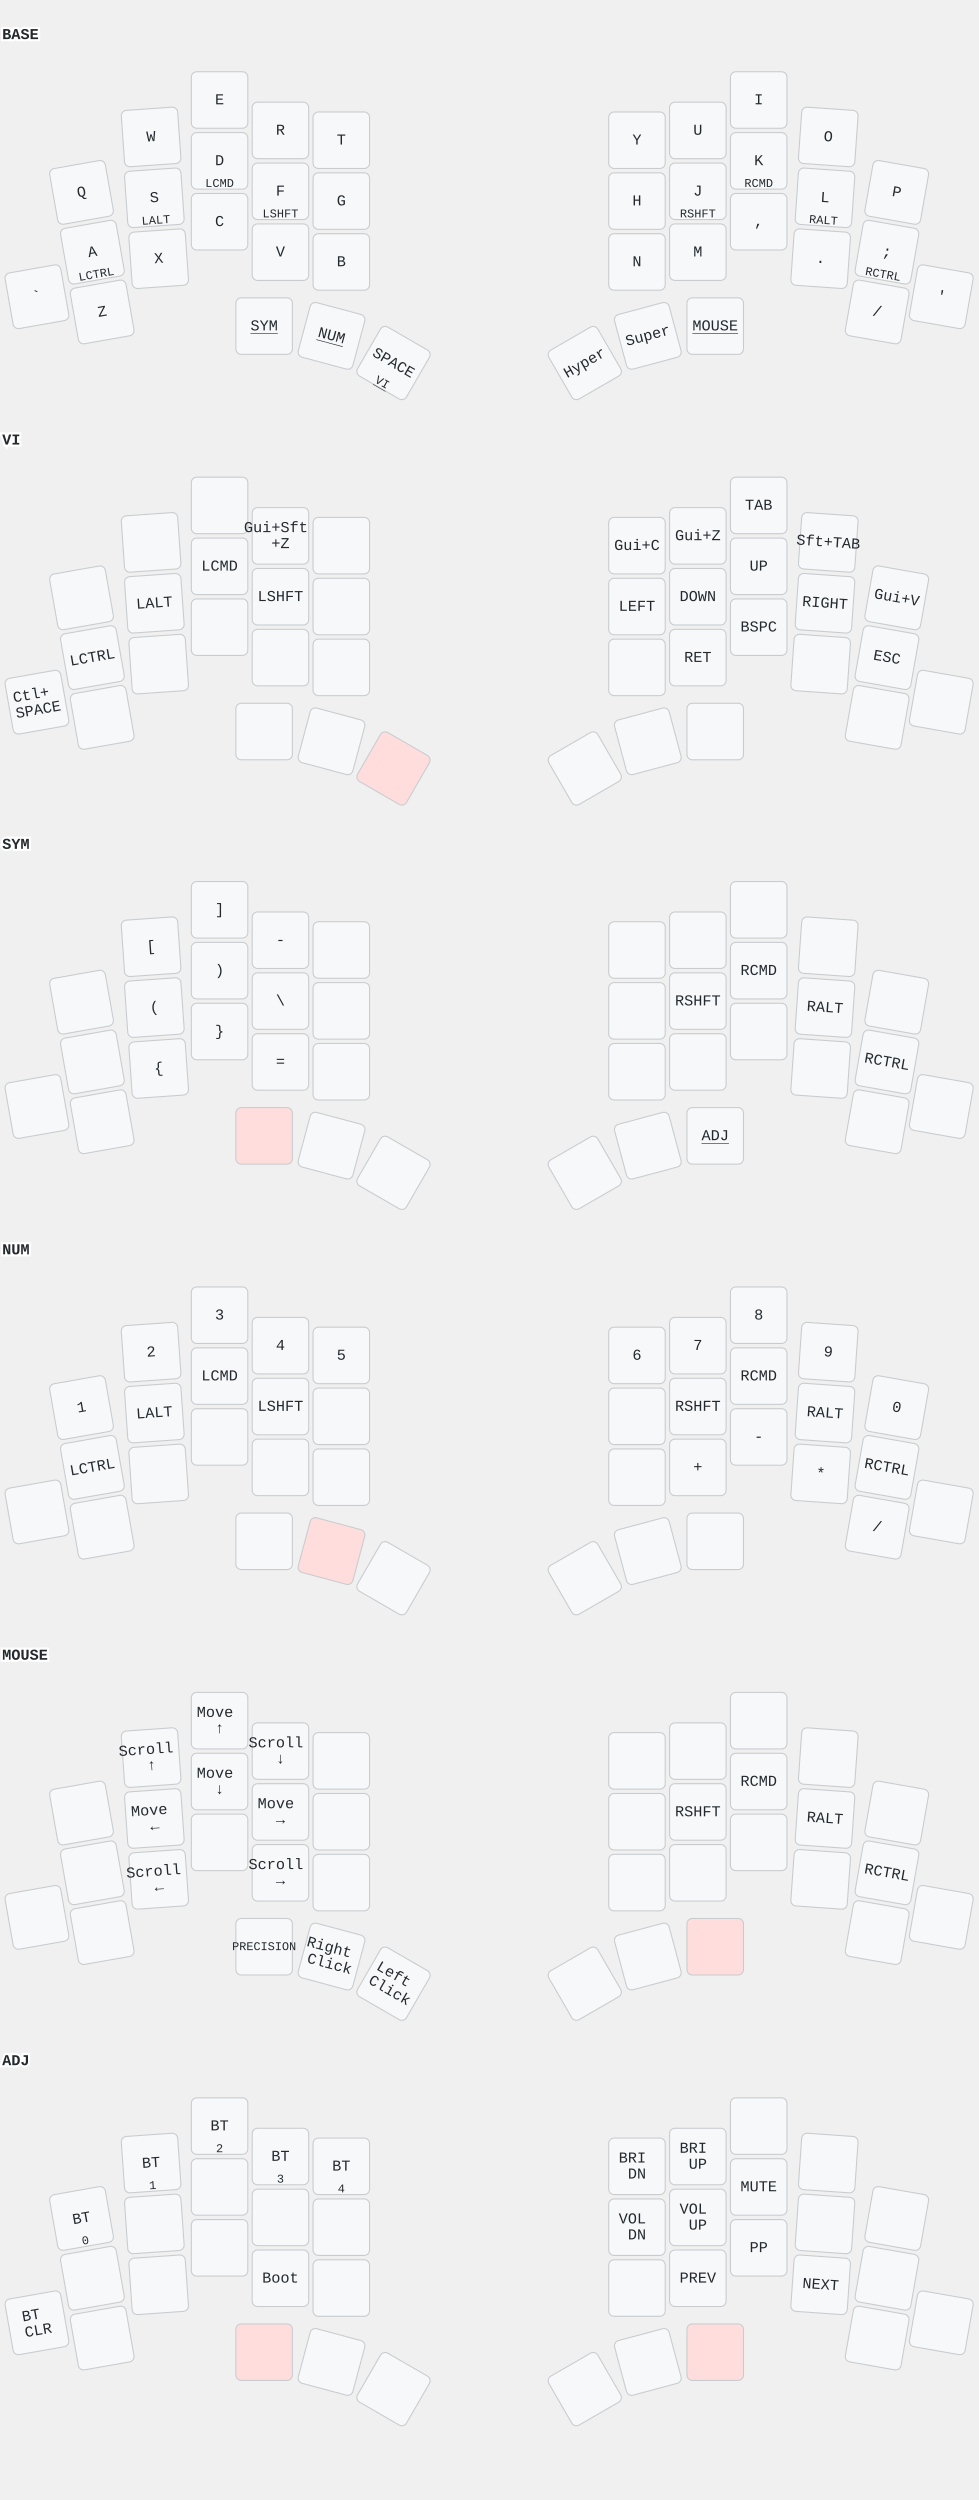
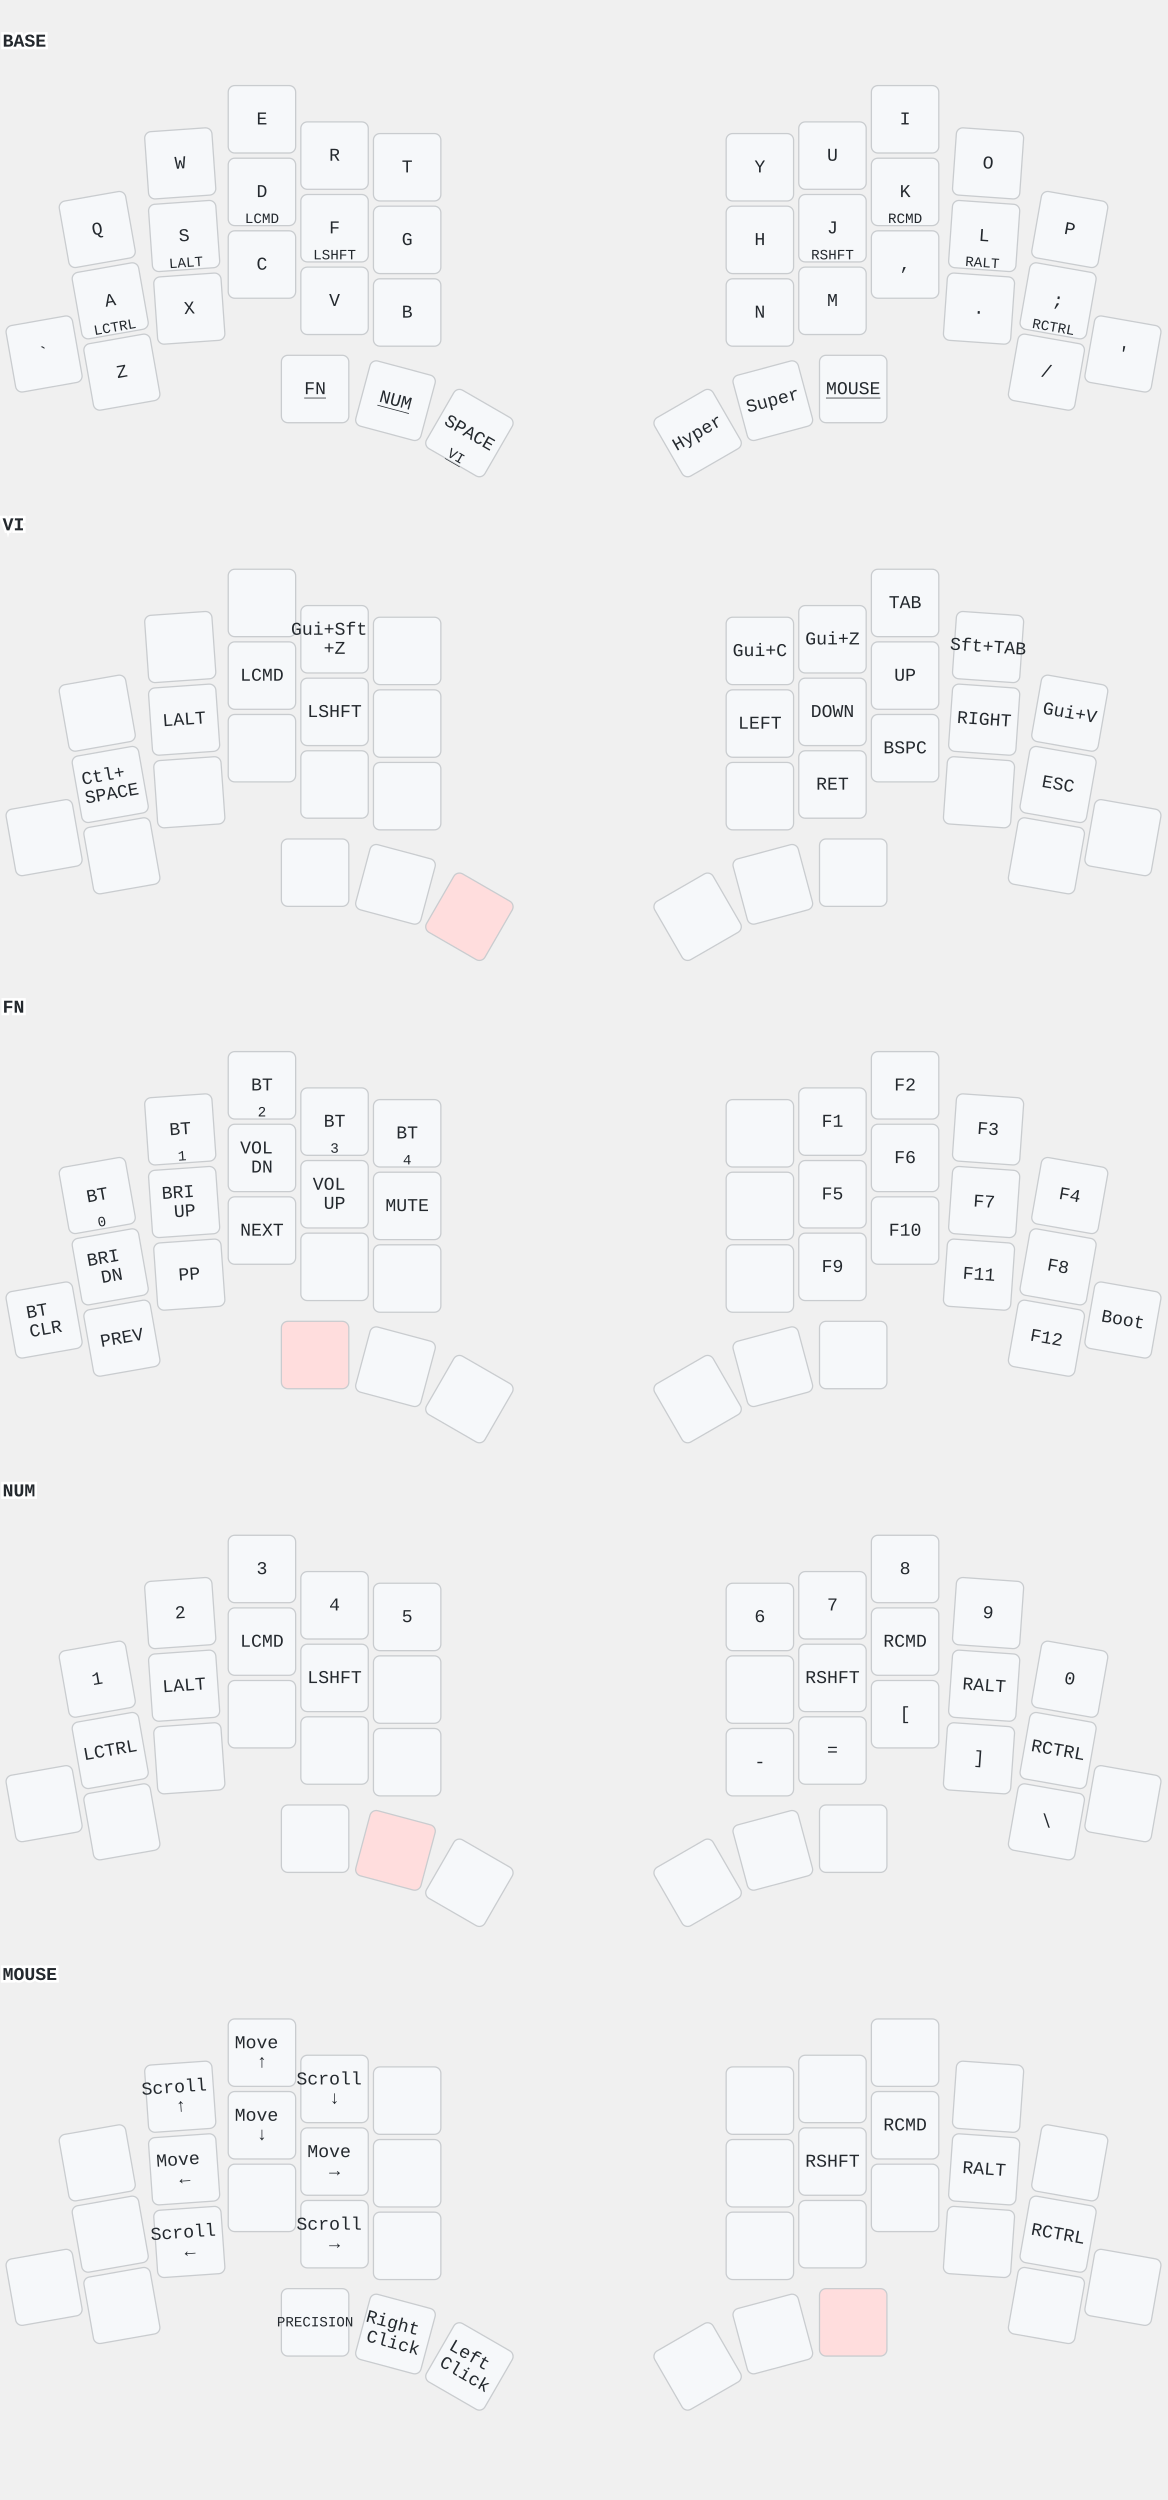
- <svg xmlns="http://www.w3.org/2000/svg" width="900" height="2300" viewBox="0 0 900 2300" class="keymap">
+ <svg xmlns="http://www.w3.org/2000/svg" width="900" height="1928" viewBox="0 0 900 1928" class="keymap">
  <style>/* inherit to force styles through use tags */
svg path {
    fill: inherit;
}

/* font and background color specifications */
svg.keymap {
    font-family: SFMono-Regular,Consolas,Liberation Mono,Menlo,monospace;
    font-size: 14px;
    font-kerning: normal;
    text-rendering: optimizeLegibility;
    fill: #24292e;
}

/* default key styling */
rect.key {
    fill: #f6f8fa;
}

rect.key, rect.combo {
    stroke: #c9cccf;
    stroke-width: 1;
}

/* default key side styling, only used is draw_key_sides is set */
rect.side {
    filter: brightness(90%);
}

/* color accent for combo boxes */
rect.combo, rect.combo-separate {
    fill: #cdf;
}

/* color accent for held keys */
rect.held, rect.combo.held {
    fill: #fdd;
}

/* color accent for ghost (optional) keys */
rect.ghost, rect.combo.ghost {
    stroke-dasharray: 4, 4;
    stroke-width: 2;
}

text {
    text-anchor: middle;
    dominant-baseline: middle;
}

/* styling for layer labels */
text.label {
    font-weight: bold;
    text-anchor: start;
    stroke: white;
    stroke-width: 4;
    paint-order: stroke;
}

/* styling for optional footer */
text.footer {
    text-anchor: end;
    dominant-baseline: auto;
    stroke: white;
    stroke-width: 4;
    paint-order: stroke;
}

/* styling for combo tap, and key non-tap label text */
text.combo, text.hold, text.shifted, text.left, text.right, text.tl, text.tr, text.bl, text.br {
    font-size: 11px;
}

text.hold, text.bl, text.br {
    text-anchor: middle;
    dominant-baseline: auto;
}

text.shifted, text.tl, text.tr {
    text-anchor: middle;
    dominant-baseline: hanging;
}

text.left, text.tl, text.bl {
    text-anchor: start;
}

text.right, text.tr, text.br {
    text-anchor: end;
}

text.layer-activator {
    text-decoration: underline;
}

/* styling for hold/shifted label text in combo box */
text.combo.hold, text.combo.shifted, text.combo.left, text.combo.right {
    font-size: 8px;
}

/* lighter symbol for transparent keys */
text.trans {
    fill: #7b7e81;
}

/* styling for combo dendrons */
path.combo {
    stroke-width: 1;
    stroke: gray;
    fill: none;
}

/* Start Tabler Icons Cleanup */
/* cannot use height/width with glyphs */
.icon-tabler &gt; path {
    fill: inherit;
    stroke: inherit;
    stroke-width: 2;
}
/* hide tabler's default box */
.icon-tabler &gt; path[stroke="none"][fill="none"] {
    visibility: hidden;
}
/* End Tabler Icons Cleanup */
</style>
  <g transform="translate(2, 0)" class="layer-BASE">
    <text x="0" y="32" class="label" id="BASE">BASE</text>
    <g transform="translate(0, 64)">
      <g transform="translate(73, 113) rotate(-10.0)" class="key keypos-0">
        <rect rx="5" ry="5" x="-26" y="-26" width="52" height="52" class="key" />
        <text x="0" y="0" class="key tap">Q</text>
      </g>
      <g transform="translate(137, 62) rotate(-4.0)" class="key keypos-1">
        <rect rx="5" ry="5" x="-26" y="-26" width="52" height="52" class="key" />
        <text x="0" y="0" class="key tap">W</text>
      </g>
      <g transform="translate(200, 28)" class="key keypos-2">
        <rect rx="5" ry="5" x="-26" y="-26" width="52" height="52" class="key" />
        <text x="0" y="0" class="key tap">E</text>
      </g>
      <g transform="translate(256, 56)" class="key keypos-3">
        <rect rx="5" ry="5" x="-26" y="-26" width="52" height="52" class="key" />
        <text x="0" y="0" class="key tap">R</text>
      </g>
      <g transform="translate(312, 65)" class="key keypos-4">
        <rect rx="5" ry="5" x="-26" y="-26" width="52" height="52" class="key" />
        <text x="0" y="0" class="key tap">T</text>
      </g>
      <g transform="translate(584, 65)" class="key keypos-5">
        <rect rx="5" ry="5" x="-26" y="-26" width="52" height="52" class="key" />
        <text x="0" y="0" class="key tap">Y</text>
      </g>
      <g transform="translate(640, 56)" class="key keypos-6">
        <rect rx="5" ry="5" x="-26" y="-26" width="52" height="52" class="key" />
        <text x="0" y="0" class="key tap">U</text>
      </g>
      <g transform="translate(696, 28)" class="key keypos-7">
        <rect rx="5" ry="5" x="-26" y="-26" width="52" height="52" class="key" />
        <text x="0" y="0" class="key tap">I</text>
      </g>
      <g transform="translate(760, 62) rotate(4.0)" class="key keypos-8">
        <rect rx="5" ry="5" x="-26" y="-26" width="52" height="52" class="key" />
        <text x="0" y="0" class="key tap">O</text>
      </g>
      <g transform="translate(823, 113) rotate(10.0)" class="key keypos-9">
        <rect rx="5" ry="5" x="-26" y="-26" width="52" height="52" class="key" />
        <text x="0" y="0" class="key tap">P</text>
      </g>
      <g transform="translate(83, 168) rotate(-10.0)" class="key keypos-10">
        <rect rx="5" ry="5" x="-26" y="-26" width="52" height="52" class="key" />
        <text x="0" y="0" class="key tap">A</text>
        <text x="0" y="24" class="key hold">LCTRL</text>
      </g>
      <g transform="translate(140, 118) rotate(-4.0)" class="key keypos-11">
        <rect rx="5" ry="5" x="-26" y="-26" width="52" height="52" class="key" />
        <text x="0" y="0" class="key tap">S</text>
        <text x="0" y="24" class="key hold">LALT</text>
      </g>
      <g transform="translate(200, 84)" class="key keypos-12">
        <rect rx="5" ry="5" x="-26" y="-26" width="52" height="52" class="key" />
        <text x="0" y="0" class="key tap">D</text>
        <text x="0" y="24" class="key hold">LCMD</text>
      </g>
      <g transform="translate(256, 112)" class="key keypos-13">
        <rect rx="5" ry="5" x="-26" y="-26" width="52" height="52" class="key" />
        <text x="0" y="0" class="key tap">F</text>
        <text x="0" y="24" class="key hold">LSHFT</text>
      </g>
      <g transform="translate(312, 121)" class="key keypos-14">
        <rect rx="5" ry="5" x="-26" y="-26" width="52" height="52" class="key" />
        <text x="0" y="0" class="key tap">G</text>
      </g>
      <g transform="translate(584, 121)" class="key keypos-15">
        <rect rx="5" ry="5" x="-26" y="-26" width="52" height="52" class="key" />
        <text x="0" y="0" class="key tap">H</text>
      </g>
      <g transform="translate(640, 112)" class="key keypos-16">
        <rect rx="5" ry="5" x="-26" y="-26" width="52" height="52" class="key" />
        <text x="0" y="0" class="key tap">J</text>
        <text x="0" y="24" class="key hold">RSHFT</text>
      </g>
      <g transform="translate(696, 84)" class="key keypos-17">
        <rect rx="5" ry="5" x="-26" y="-26" width="52" height="52" class="key" />
        <text x="0" y="0" class="key tap">K</text>
        <text x="0" y="24" class="key hold">RCMD</text>
      </g>
      <g transform="translate(757, 118) rotate(4.0)" class="key keypos-18">
        <rect rx="5" ry="5" x="-26" y="-26" width="52" height="52" class="key" />
        <text x="0" y="0" class="key tap">L</text>
        <text x="0" y="24" class="key hold">RALT</text>
      </g>
      <g transform="translate(814, 168) rotate(10.0)" class="key keypos-19">
        <rect rx="5" ry="5" x="-26" y="-26" width="52" height="52" class="key" />
        <text x="0" y="0" class="key tap">;</text>
        <text x="0" y="24" class="key hold">RCTRL</text>
      </g>
      <g transform="translate(32, 209) rotate(-10.0)" class="key keypos-20">
        <rect rx="5" ry="5" x="-26" y="-26" width="52" height="52" class="key" />
        <text x="0" y="0" class="key tap">`</text>
      </g>
      <g transform="translate(92, 223) rotate(-10.0)" class="key keypos-21">
        <rect rx="5" ry="5" x="-26" y="-26" width="52" height="52" class="key" />
        <text x="0" y="0" class="key tap">Z</text>
      </g>
      <g transform="translate(144, 174) rotate(-4.0)" class="key keypos-22">
        <rect rx="5" ry="5" x="-26" y="-26" width="52" height="52" class="key" />
        <text x="0" y="0" class="key tap">X</text>
      </g>
      <g transform="translate(200, 140)" class="key keypos-23">
        <rect rx="5" ry="5" x="-26" y="-26" width="52" height="52" class="key" />
        <text x="0" y="0" class="key tap">C</text>
      </g>
      <g transform="translate(256, 168)" class="key keypos-24">
        <rect rx="5" ry="5" x="-26" y="-26" width="52" height="52" class="key" />
        <text x="0" y="0" class="key tap">V</text>
      </g>
      <g transform="translate(312, 177)" class="key keypos-25">
        <rect rx="5" ry="5" x="-26" y="-26" width="52" height="52" class="key" />
        <text x="0" y="0" class="key tap">B</text>
      </g>
      <g transform="translate(584, 177)" class="key keypos-26">
        <rect rx="5" ry="5" x="-26" y="-26" width="52" height="52" class="key" />
        <text x="0" y="0" class="key tap">N</text>
      </g>
      <g transform="translate(640, 168)" class="key keypos-27">
        <rect rx="5" ry="5" x="-26" y="-26" width="52" height="52" class="key" />
        <text x="0" y="0" class="key tap">M</text>
      </g>
      <g transform="translate(696, 140)" class="key keypos-28">
        <rect rx="5" ry="5" x="-26" y="-26" width="52" height="52" class="key" />
        <text x="0" y="0" class="key tap">,</text>
      </g>
      <g transform="translate(753, 174) rotate(4.0)" class="key keypos-29">
        <rect rx="5" ry="5" x="-26" y="-26" width="52" height="52" class="key" />
        <text x="0" y="0" class="key tap">.</text>
      </g>
      <g transform="translate(805, 223) rotate(10.0)" class="key keypos-30">
        <rect rx="5" ry="5" x="-26" y="-26" width="52" height="52" class="key" />
        <text x="0" y="0" class="key tap">/</text>
      </g>
      <g transform="translate(864, 209) rotate(10.0)" class="key keypos-31">
        <rect rx="5" ry="5" x="-26" y="-26" width="52" height="52" class="key" />
        <text x="0" y="0" class="key tap">'</text>
      </g>
      <g transform="translate(241, 236)" class="key keypos-32">
        <rect rx="5" ry="5" x="-26" y="-26" width="52" height="52" class="key" />
-         <a href="#SYM">
-           <text x="0" y="0" class="key tap layer-activator">SYM</text>
+         <a href="#FN">
+           <text x="0" y="0" class="key tap layer-activator">FN</text>
        </a>
      </g>
      <g transform="translate(303, 245) rotate(15.0)" class="key keypos-33">
        <rect rx="5" ry="5" x="-26" y="-26" width="52" height="52" class="key" />
        <a href="#NUM">
          <text x="0" y="0" class="key tap layer-activator">NUM</text>
        </a>
      </g>
      <g transform="translate(360, 270) rotate(30.0)" class="key keypos-34">
        <rect rx="5" ry="5" x="-26" y="-26" width="52" height="52" class="key" />
        <text x="0" y="0" class="key tap">SPACE</text>
        <a href="#VI">
          <text x="0" y="24" class="key hold layer-activator">VI</text>
        </a>
      </g>
      <g transform="translate(536, 270) rotate(-30.0)" class="key keypos-35">
        <rect rx="5" ry="5" x="-26" y="-26" width="52" height="52" class="key" />
        <text x="0" y="0" class="key tap">Hyper</text>
      </g>
      <g transform="translate(594, 245) rotate(-15.0)" class="key keypos-36">
        <rect rx="5" ry="5" x="-26" y="-26" width="52" height="52" class="key" />
        <text x="0" y="0" class="key tap">Super</text>
      </g>
      <g transform="translate(656, 236)" class="key keypos-37">
        <rect rx="5" ry="5" x="-26" y="-26" width="52" height="52" class="key" />
        <a href="#MOUSE">
          <text x="0" y="0" class="key tap layer-activator">MOUSE</text>
        </a>
      </g>
    </g>
  </g>
  <g transform="translate(2, 373)" class="layer-VI">
    <text x="0" y="32" class="label" id="VI">VI</text>
    <g transform="translate(0, 64)">
      <g transform="translate(73, 113) rotate(-10.0)" class="key keypos-0">
        <rect rx="5" ry="5" x="-26" y="-26" width="52" height="52" class="key" />
      </g>
      <g transform="translate(137, 62) rotate(-4.0)" class="key keypos-1">
        <rect rx="5" ry="5" x="-26" y="-26" width="52" height="52" class="key" />
      </g>
      <g transform="translate(200, 28)" class="key keypos-2">
        <rect rx="5" ry="5" x="-26" y="-26" width="52" height="52" class="key" />
      </g>
      <g transform="translate(256, 56)" class="key keypos-3">
        <rect rx="5" ry="5" x="-26" y="-26" width="52" height="52" class="key" />
        <text x="0" y="0" class="key tap">
          <tspan x="0" dy="-0.53em">Gui+Sft</tspan>
          <tspan x="0" dy="1.05em">+Z</tspan>
        </text>
      </g>
      <g transform="translate(312, 65)" class="key keypos-4">
        <rect rx="5" ry="5" x="-26" y="-26" width="52" height="52" class="key" />
      </g>
      <g transform="translate(584, 65)" class="key keypos-5">
        <rect rx="5" ry="5" x="-26" y="-26" width="52" height="52" class="key" />
        <text x="0" y="0" class="key tap">Gui+C</text>
      </g>
      <g transform="translate(640, 56)" class="key keypos-6">
        <rect rx="5" ry="5" x="-26" y="-26" width="52" height="52" class="key" />
        <text x="0" y="0" class="key tap">Gui+Z</text>
      </g>
      <g transform="translate(696, 28)" class="key keypos-7">
        <rect rx="5" ry="5" x="-26" y="-26" width="52" height="52" class="key" />
        <text x="0" y="0" class="key tap">TAB</text>
      </g>
      <g transform="translate(760, 62) rotate(4.0)" class="key keypos-8">
        <rect rx="5" ry="5" x="-26" y="-26" width="52" height="52" class="key" />
        <text x="0" y="0" class="key tap">Sft+TAB</text>
      </g>
      <g transform="translate(823, 113) rotate(10.0)" class="key keypos-9">
        <rect rx="5" ry="5" x="-26" y="-26" width="52" height="52" class="key" />
        <text x="0" y="0" class="key tap">Gui+V</text>
      </g>
      <g transform="translate(83, 168) rotate(-10.0)" class="key keypos-10">
        <rect rx="5" ry="5" x="-26" y="-26" width="52" height="52" class="key" />
-         <text x="0" y="0" class="key tap">LCTRL</text>
-       </g>
-       <g transform="translate(140, 118) rotate(-4.0)" class="key keypos-11">
-         <rect rx="5" ry="5" x="-26" y="-26" width="52" height="52" class="key" />
-         <text x="0" y="0" class="key tap">LALT</text>
-       </g>
-       <g transform="translate(200, 84)" class="key keypos-12">
-         <rect rx="5" ry="5" x="-26" y="-26" width="52" height="52" class="key" />
-         <text x="0" y="0" class="key tap">LCMD</text>
-       </g>
-       <g transform="translate(256, 112)" class="key keypos-13">
-         <rect rx="5" ry="5" x="-26" y="-26" width="52" height="52" class="key" />
-         <text x="0" y="0" class="key tap">LSHFT</text>
-       </g>
-       <g transform="translate(312, 121)" class="key keypos-14">
-         <rect rx="5" ry="5" x="-26" y="-26" width="52" height="52" class="key" />
-       </g>
-       <g transform="translate(584, 121)" class="key keypos-15">
-         <rect rx="5" ry="5" x="-26" y="-26" width="52" height="52" class="key" />
-         <text x="0" y="0" class="key tap">LEFT</text>
-       </g>
-       <g transform="translate(640, 112)" class="key keypos-16">
-         <rect rx="5" ry="5" x="-26" y="-26" width="52" height="52" class="key" />
-         <text x="0" y="0" class="key tap">DOWN</text>
-       </g>
-       <g transform="translate(696, 84)" class="key keypos-17">
-         <rect rx="5" ry="5" x="-26" y="-26" width="52" height="52" class="key" />
-         <text x="0" y="0" class="key tap">UP</text>
-       </g>
-       <g transform="translate(757, 118) rotate(4.0)" class="key keypos-18">
-         <rect rx="5" ry="5" x="-26" y="-26" width="52" height="52" class="key" />
-         <text x="0" y="0" class="key tap">RIGHT</text>
-       </g>
-       <g transform="translate(814, 168) rotate(10.0)" class="key keypos-19">
-         <rect rx="5" ry="5" x="-26" y="-26" width="52" height="52" class="key" />
-         <text x="0" y="0" class="key tap">ESC</text>
-       </g>
-       <g transform="translate(32, 209) rotate(-10.0)" class="key keypos-20">
-         <rect rx="5" ry="5" x="-26" y="-26" width="52" height="52" class="key" />
        <text x="0" y="0" class="key tap">
          <tspan x="0" dy="-0.53em">Ctl+</tspan>
          <tspan x="0" dy="1.05em">SPACE</tspan>
        </text>
      </g>
+       <g transform="translate(140, 118) rotate(-4.0)" class="key keypos-11">
+         <rect rx="5" ry="5" x="-26" y="-26" width="52" height="52" class="key" />
+         <text x="0" y="0" class="key tap">LALT</text>
+       </g>
+       <g transform="translate(200, 84)" class="key keypos-12">
+         <rect rx="5" ry="5" x="-26" y="-26" width="52" height="52" class="key" />
+         <text x="0" y="0" class="key tap">LCMD</text>
+       </g>
+       <g transform="translate(256, 112)" class="key keypos-13">
+         <rect rx="5" ry="5" x="-26" y="-26" width="52" height="52" class="key" />
+         <text x="0" y="0" class="key tap">LSHFT</text>
+       </g>
+       <g transform="translate(312, 121)" class="key keypos-14">
+         <rect rx="5" ry="5" x="-26" y="-26" width="52" height="52" class="key" />
+       </g>
+       <g transform="translate(584, 121)" class="key keypos-15">
+         <rect rx="5" ry="5" x="-26" y="-26" width="52" height="52" class="key" />
+         <text x="0" y="0" class="key tap">LEFT</text>
+       </g>
+       <g transform="translate(640, 112)" class="key keypos-16">
+         <rect rx="5" ry="5" x="-26" y="-26" width="52" height="52" class="key" />
+         <text x="0" y="0" class="key tap">DOWN</text>
+       </g>
+       <g transform="translate(696, 84)" class="key keypos-17">
+         <rect rx="5" ry="5" x="-26" y="-26" width="52" height="52" class="key" />
+         <text x="0" y="0" class="key tap">UP</text>
+       </g>
+       <g transform="translate(757, 118) rotate(4.0)" class="key keypos-18">
+         <rect rx="5" ry="5" x="-26" y="-26" width="52" height="52" class="key" />
+         <text x="0" y="0" class="key tap">RIGHT</text>
+       </g>
+       <g transform="translate(814, 168) rotate(10.0)" class="key keypos-19">
+         <rect rx="5" ry="5" x="-26" y="-26" width="52" height="52" class="key" />
+         <text x="0" y="0" class="key tap">ESC</text>
+       </g>
+       <g transform="translate(32, 209) rotate(-10.0)" class="key keypos-20">
+         <rect rx="5" ry="5" x="-26" y="-26" width="52" height="52" class="key" />
+       </g>
      <g transform="translate(92, 223) rotate(-10.0)" class="key keypos-21">
        <rect rx="5" ry="5" x="-26" y="-26" width="52" height="52" class="key" />
      </g>
      <g transform="translate(144, 174) rotate(-4.0)" class="key keypos-22">
        <rect rx="5" ry="5" x="-26" y="-26" width="52" height="52" class="key" />
      </g>
      <g transform="translate(200, 140)" class="key keypos-23">
        <rect rx="5" ry="5" x="-26" y="-26" width="52" height="52" class="key" />
      </g>
      <g transform="translate(256, 168)" class="key keypos-24">
        <rect rx="5" ry="5" x="-26" y="-26" width="52" height="52" class="key" />
      </g>
      <g transform="translate(312, 177)" class="key keypos-25">
        <rect rx="5" ry="5" x="-26" y="-26" width="52" height="52" class="key" />
      </g>
      <g transform="translate(584, 177)" class="key keypos-26">
        <rect rx="5" ry="5" x="-26" y="-26" width="52" height="52" class="key" />
      </g>
      <g transform="translate(640, 168)" class="key keypos-27">
        <rect rx="5" ry="5" x="-26" y="-26" width="52" height="52" class="key" />
        <text x="0" y="0" class="key tap">RET</text>
      </g>
      <g transform="translate(696, 140)" class="key keypos-28">
        <rect rx="5" ry="5" x="-26" y="-26" width="52" height="52" class="key" />
        <text x="0" y="0" class="key tap">BSPC</text>
      </g>
      <g transform="translate(753, 174) rotate(4.0)" class="key keypos-29">
        <rect rx="5" ry="5" x="-26" y="-26" width="52" height="52" class="key" />
      </g>
      <g transform="translate(805, 223) rotate(10.0)" class="key keypos-30">
        <rect rx="5" ry="5" x="-26" y="-26" width="52" height="52" class="key" />
      </g>
      <g transform="translate(864, 209) rotate(10.0)" class="key keypos-31">
        <rect rx="5" ry="5" x="-26" y="-26" width="52" height="52" class="key" />
      </g>
      <g transform="translate(241, 236)" class="key trans keypos-32">
        <rect rx="5" ry="5" x="-26" y="-26" width="52" height="52" class="key trans" />
      </g>
      <g transform="translate(303, 245) rotate(15.0)" class="key trans keypos-33">
        <rect rx="5" ry="5" x="-26" y="-26" width="52" height="52" class="key trans" />
      </g>
      <g transform="translate(360, 270) rotate(30.0)" class="key held keypos-34">
        <rect rx="5" ry="5" x="-26" y="-26" width="52" height="52" class="key held" />
      </g>
      <g transform="translate(536, 270) rotate(-30.0)" class="key trans keypos-35">
        <rect rx="5" ry="5" x="-26" y="-26" width="52" height="52" class="key trans" />
      </g>
      <g transform="translate(594, 245) rotate(-15.0)" class="key trans keypos-36">
        <rect rx="5" ry="5" x="-26" y="-26" width="52" height="52" class="key trans" />
      </g>
      <g transform="translate(656, 236)" class="key trans keypos-37">
        <rect rx="5" ry="5" x="-26" y="-26" width="52" height="52" class="key trans" />
      </g>
    </g>
  </g>
-   <g transform="translate(2, 745)" class="layer-SYM">
-     <text x="0" y="32" class="label" id="SYM">SYM</text>
+   <g transform="translate(2, 745)" class="layer-FN">
+     <text x="0" y="32" class="label" id="FN">FN</text>
    <g transform="translate(0, 64)">
      <g transform="translate(73, 113) rotate(-10.0)" class="key keypos-0">
        <rect rx="5" ry="5" x="-26" y="-26" width="52" height="52" class="key" />
+         <text x="0" y="0" class="key tap">BT</text>
+         <text x="0" y="24" class="key hold">0</text>
      </g>
      <g transform="translate(137, 62) rotate(-4.0)" class="key keypos-1">
        <rect rx="5" ry="5" x="-26" y="-26" width="52" height="52" class="key" />
-         <text x="0" y="0" class="key tap">[</text>
+         <text x="0" y="0" class="key tap">BT</text>
+         <text x="0" y="24" class="key hold">1</text>
      </g>
      <g transform="translate(200, 28)" class="key keypos-2">
        <rect rx="5" ry="5" x="-26" y="-26" width="52" height="52" class="key" />
-         <text x="0" y="0" class="key tap">]</text>
+         <text x="0" y="0" class="key tap">BT</text>
+         <text x="0" y="24" class="key hold">2</text>
      </g>
      <g transform="translate(256, 56)" class="key keypos-3">
        <rect rx="5" ry="5" x="-26" y="-26" width="52" height="52" class="key" />
-         <text x="0" y="0" class="key tap">-</text>
+         <text x="0" y="0" class="key tap">BT</text>
+         <text x="0" y="24" class="key hold">3</text>
      </g>
      <g transform="translate(312, 65)" class="key keypos-4">
        <rect rx="5" ry="5" x="-26" y="-26" width="52" height="52" class="key" />
+         <text x="0" y="0" class="key tap">BT</text>
+         <text x="0" y="24" class="key hold">4</text>
      </g>
      <g transform="translate(584, 65)" class="key keypos-5">
        <rect rx="5" ry="5" x="-26" y="-26" width="52" height="52" class="key" />
      </g>
      <g transform="translate(640, 56)" class="key keypos-6">
        <rect rx="5" ry="5" x="-26" y="-26" width="52" height="52" class="key" />
+         <text x="0" y="0" class="key tap">F1</text>
      </g>
      <g transform="translate(696, 28)" class="key keypos-7">
        <rect rx="5" ry="5" x="-26" y="-26" width="52" height="52" class="key" />
+         <text x="0" y="0" class="key tap">F2</text>
      </g>
      <g transform="translate(760, 62) rotate(4.0)" class="key keypos-8">
        <rect rx="5" ry="5" x="-26" y="-26" width="52" height="52" class="key" />
+         <text x="0" y="0" class="key tap">F3</text>
      </g>
      <g transform="translate(823, 113) rotate(10.0)" class="key keypos-9">
        <rect rx="5" ry="5" x="-26" y="-26" width="52" height="52" class="key" />
+         <text x="0" y="0" class="key tap">F4</text>
      </g>
      <g transform="translate(83, 168) rotate(-10.0)" class="key keypos-10">
        <rect rx="5" ry="5" x="-26" y="-26" width="52" height="52" class="key" />
+         <text x="0" y="0" class="key tap">
+           <tspan x="0" dy="-0.53em">BRI</tspan>
+           <tspan x="0" dy="1.05em">DN</tspan>
+         </text>
      </g>
      <g transform="translate(140, 118) rotate(-4.0)" class="key keypos-11">
        <rect rx="5" ry="5" x="-26" y="-26" width="52" height="52" class="key" />
-         <text x="0" y="0" class="key tap">(</text>
+         <text x="0" y="0" class="key tap">
+           <tspan x="0" dy="-0.53em">BRI</tspan>
+           <tspan x="0" dy="1.05em">UP</tspan>
+         </text>
      </g>
      <g transform="translate(200, 84)" class="key keypos-12">
        <rect rx="5" ry="5" x="-26" y="-26" width="52" height="52" class="key" />
-         <text x="0" y="0" class="key tap">)</text>
+         <text x="0" y="0" class="key tap">
+           <tspan x="0" dy="-0.53em">VOL</tspan>
+           <tspan x="0" dy="1.05em">DN</tspan>
+         </text>
      </g>
      <g transform="translate(256, 112)" class="key keypos-13">
        <rect rx="5" ry="5" x="-26" y="-26" width="52" height="52" class="key" />
-         <text x="0" y="0" class="key tap">\</text>
+         <text x="0" y="0" class="key tap">
+           <tspan x="0" dy="-0.53em">VOL</tspan>
+           <tspan x="0" dy="1.05em">UP</tspan>
+         </text>
      </g>
      <g transform="translate(312, 121)" class="key keypos-14">
        <rect rx="5" ry="5" x="-26" y="-26" width="52" height="52" class="key" />
+         <text x="0" y="0" class="key tap">MUTE</text>
      </g>
      <g transform="translate(584, 121)" class="key keypos-15">
        <rect rx="5" ry="5" x="-26" y="-26" width="52" height="52" class="key" />
      </g>
      <g transform="translate(640, 112)" class="key keypos-16">
        <rect rx="5" ry="5" x="-26" y="-26" width="52" height="52" class="key" />
-         <text x="0" y="0" class="key tap">RSHFT</text>
+         <text x="0" y="0" class="key tap">F5</text>
      </g>
      <g transform="translate(696, 84)" class="key keypos-17">
        <rect rx="5" ry="5" x="-26" y="-26" width="52" height="52" class="key" />
-         <text x="0" y="0" class="key tap">RCMD</text>
+         <text x="0" y="0" class="key tap">F6</text>
      </g>
      <g transform="translate(757, 118) rotate(4.0)" class="key keypos-18">
        <rect rx="5" ry="5" x="-26" y="-26" width="52" height="52" class="key" />
-         <text x="0" y="0" class="key tap">RALT</text>
+         <text x="0" y="0" class="key tap">F7</text>
      </g>
      <g transform="translate(814, 168) rotate(10.0)" class="key keypos-19">
        <rect rx="5" ry="5" x="-26" y="-26" width="52" height="52" class="key" />
-         <text x="0" y="0" class="key tap">RCTRL</text>
+         <text x="0" y="0" class="key tap">F8</text>
      </g>
      <g transform="translate(32, 209) rotate(-10.0)" class="key keypos-20">
        <rect rx="5" ry="5" x="-26" y="-26" width="52" height="52" class="key" />
+         <text x="0" y="0" class="key tap">
+           <tspan x="0" dy="-0.53em">BT</tspan>
+           <tspan x="0" dy="1.05em">CLR</tspan>
+         </text>
      </g>
      <g transform="translate(92, 223) rotate(-10.0)" class="key keypos-21">
        <rect rx="5" ry="5" x="-26" y="-26" width="52" height="52" class="key" />
+         <text x="0" y="0" class="key tap">PREV</text>
      </g>
      <g transform="translate(144, 174) rotate(-4.0)" class="key keypos-22">
        <rect rx="5" ry="5" x="-26" y="-26" width="52" height="52" class="key" />
-         <text x="0" y="0" class="key tap">{</text>
+         <text x="0" y="0" class="key tap">PP</text>
      </g>
      <g transform="translate(200, 140)" class="key keypos-23">
        <rect rx="5" ry="5" x="-26" y="-26" width="52" height="52" class="key" />
-         <text x="0" y="0" class="key tap">}</text>
+         <text x="0" y="0" class="key tap">NEXT</text>
      </g>
      <g transform="translate(256, 168)" class="key keypos-24">
        <rect rx="5" ry="5" x="-26" y="-26" width="52" height="52" class="key" />
-         <text x="0" y="0" class="key tap">=</text>
      </g>
      <g transform="translate(312, 177)" class="key keypos-25">
        <rect rx="5" ry="5" x="-26" y="-26" width="52" height="52" class="key" />
      </g>
      <g transform="translate(584, 177)" class="key keypos-26">
        <rect rx="5" ry="5" x="-26" y="-26" width="52" height="52" class="key" />
      </g>
      <g transform="translate(640, 168)" class="key keypos-27">
        <rect rx="5" ry="5" x="-26" y="-26" width="52" height="52" class="key" />
+         <text x="0" y="0" class="key tap">F9</text>
      </g>
      <g transform="translate(696, 140)" class="key keypos-28">
        <rect rx="5" ry="5" x="-26" y="-26" width="52" height="52" class="key" />
+         <text x="0" y="0" class="key tap">F10</text>
      </g>
      <g transform="translate(753, 174) rotate(4.0)" class="key keypos-29">
        <rect rx="5" ry="5" x="-26" y="-26" width="52" height="52" class="key" />
+         <text x="0" y="0" class="key tap">F11</text>
      </g>
      <g transform="translate(805, 223) rotate(10.0)" class="key keypos-30">
        <rect rx="5" ry="5" x="-26" y="-26" width="52" height="52" class="key" />
+         <text x="0" y="0" class="key tap">F12</text>
      </g>
      <g transform="translate(864, 209) rotate(10.0)" class="key keypos-31">
        <rect rx="5" ry="5" x="-26" y="-26" width="52" height="52" class="key" />
+         <text x="0" y="0" class="key tap">Boot</text>
      </g>
      <g transform="translate(241, 236)" class="key held keypos-32">
        <rect rx="5" ry="5" x="-26" y="-26" width="52" height="52" class="key held" />
      </g>
      <g transform="translate(303, 245) rotate(15.0)" class="key trans keypos-33">
        <rect rx="5" ry="5" x="-26" y="-26" width="52" height="52" class="key trans" />
      </g>
      <g transform="translate(360, 270) rotate(30.0)" class="key trans keypos-34">
        <rect rx="5" ry="5" x="-26" y="-26" width="52" height="52" class="key trans" />
      </g>
      <g transform="translate(536, 270) rotate(-30.0)" class="key trans keypos-35">
        <rect rx="5" ry="5" x="-26" y="-26" width="52" height="52" class="key trans" />
      </g>
      <g transform="translate(594, 245) rotate(-15.0)" class="key trans keypos-36">
        <rect rx="5" ry="5" x="-26" y="-26" width="52" height="52" class="key trans" />
      </g>
-       <g transform="translate(656, 236)" class="key keypos-37">
-         <rect rx="5" ry="5" x="-26" y="-26" width="52" height="52" class="key" />
-         <a href="#ADJ">
-           <text x="0" y="0" class="key tap layer-activator">ADJ</text>
-         </a>
+       <g transform="translate(656, 236)" class="key trans keypos-37">
+         <rect rx="5" ry="5" x="-26" y="-26" width="52" height="52" class="key trans" />
      </g>
    </g>
  </g>
  <g transform="translate(2, 1118)" class="layer-NUM">
    <text x="0" y="32" class="label" id="NUM">NUM</text>
    <g transform="translate(0, 64)">
      <g transform="translate(73, 113) rotate(-10.0)" class="key keypos-0">
        <rect rx="5" ry="5" x="-26" y="-26" width="52" height="52" class="key" />
        <text x="0" y="0" class="key tap">1</text>
      </g>
      <g transform="translate(137, 62) rotate(-4.0)" class="key keypos-1">
        <rect rx="5" ry="5" x="-26" y="-26" width="52" height="52" class="key" />
        <text x="0" y="0" class="key tap">2</text>
      </g>
      <g transform="translate(200, 28)" class="key keypos-2">
        <rect rx="5" ry="5" x="-26" y="-26" width="52" height="52" class="key" />
        <text x="0" y="0" class="key tap">3</text>
      </g>
      <g transform="translate(256, 56)" class="key keypos-3">
        <rect rx="5" ry="5" x="-26" y="-26" width="52" height="52" class="key" />
        <text x="0" y="0" class="key tap">4</text>
      </g>
      <g transform="translate(312, 65)" class="key keypos-4">
        <rect rx="5" ry="5" x="-26" y="-26" width="52" height="52" class="key" />
        <text x="0" y="0" class="key tap">5</text>
      </g>
      <g transform="translate(584, 65)" class="key keypos-5">
        <rect rx="5" ry="5" x="-26" y="-26" width="52" height="52" class="key" />
        <text x="0" y="0" class="key tap">6</text>
      </g>
      <g transform="translate(640, 56)" class="key keypos-6">
        <rect rx="5" ry="5" x="-26" y="-26" width="52" height="52" class="key" />
        <text x="0" y="0" class="key tap">7</text>
      </g>
      <g transform="translate(696, 28)" class="key keypos-7">
        <rect rx="5" ry="5" x="-26" y="-26" width="52" height="52" class="key" />
        <text x="0" y="0" class="key tap">8</text>
      </g>
      <g transform="translate(760, 62) rotate(4.0)" class="key keypos-8">
        <rect rx="5" ry="5" x="-26" y="-26" width="52" height="52" class="key" />
        <text x="0" y="0" class="key tap">9</text>
      </g>
      <g transform="translate(823, 113) rotate(10.0)" class="key keypos-9">
        <rect rx="5" ry="5" x="-26" y="-26" width="52" height="52" class="key" />
        <text x="0" y="0" class="key tap">0</text>
      </g>
      <g transform="translate(83, 168) rotate(-10.0)" class="key keypos-10">
        <rect rx="5" ry="5" x="-26" y="-26" width="52" height="52" class="key" />
        <text x="0" y="0" class="key tap">LCTRL</text>
      </g>
      <g transform="translate(140, 118) rotate(-4.0)" class="key keypos-11">
        <rect rx="5" ry="5" x="-26" y="-26" width="52" height="52" class="key" />
        <text x="0" y="0" class="key tap">LALT</text>
      </g>
      <g transform="translate(200, 84)" class="key keypos-12">
        <rect rx="5" ry="5" x="-26" y="-26" width="52" height="52" class="key" />
        <text x="0" y="0" class="key tap">LCMD</text>
      </g>
      <g transform="translate(256, 112)" class="key keypos-13">
        <rect rx="5" ry="5" x="-26" y="-26" width="52" height="52" class="key" />
        <text x="0" y="0" class="key tap">LSHFT</text>
      </g>
      <g transform="translate(312, 121)" class="key keypos-14">
        <rect rx="5" ry="5" x="-26" y="-26" width="52" height="52" class="key" />
      </g>
      <g transform="translate(584, 121)" class="key keypos-15">
        <rect rx="5" ry="5" x="-26" y="-26" width="52" height="52" class="key" />
      </g>
      <g transform="translate(640, 112)" class="key keypos-16">
        <rect rx="5" ry="5" x="-26" y="-26" width="52" height="52" class="key" />
        <text x="0" y="0" class="key tap">RSHFT</text>
      </g>
      <g transform="translate(696, 84)" class="key keypos-17">
        <rect rx="5" ry="5" x="-26" y="-26" width="52" height="52" class="key" />
        <text x="0" y="0" class="key tap">RCMD</text>
      </g>
      <g transform="translate(757, 118) rotate(4.0)" class="key keypos-18">
        <rect rx="5" ry="5" x="-26" y="-26" width="52" height="52" class="key" />
        <text x="0" y="0" class="key tap">RALT</text>
      </g>
      <g transform="translate(814, 168) rotate(10.0)" class="key keypos-19">
        <rect rx="5" ry="5" x="-26" y="-26" width="52" height="52" class="key" />
        <text x="0" y="0" class="key tap">RCTRL</text>
      </g>
      <g transform="translate(32, 209) rotate(-10.0)" class="key keypos-20">
        <rect rx="5" ry="5" x="-26" y="-26" width="52" height="52" class="key" />
      </g>
      <g transform="translate(92, 223) rotate(-10.0)" class="key keypos-21">
        <rect rx="5" ry="5" x="-26" y="-26" width="52" height="52" class="key" />
      </g>
      <g transform="translate(144, 174) rotate(-4.0)" class="key keypos-22">
        <rect rx="5" ry="5" x="-26" y="-26" width="52" height="52" class="key" />
      </g>
      <g transform="translate(200, 140)" class="key keypos-23">
        <rect rx="5" ry="5" x="-26" y="-26" width="52" height="52" class="key" />
      </g>
      <g transform="translate(256, 168)" class="key keypos-24">
        <rect rx="5" ry="5" x="-26" y="-26" width="52" height="52" class="key" />
      </g>
      <g transform="translate(312, 177)" class="key keypos-25">
        <rect rx="5" ry="5" x="-26" y="-26" width="52" height="52" class="key" />
      </g>
      <g transform="translate(584, 177)" class="key keypos-26">
        <rect rx="5" ry="5" x="-26" y="-26" width="52" height="52" class="key" />
+         <text x="0" y="0" class="key tap">-</text>
      </g>
      <g transform="translate(640, 168)" class="key keypos-27">
        <rect rx="5" ry="5" x="-26" y="-26" width="52" height="52" class="key" />
-         <text x="0" y="0" class="key tap">+</text>
+         <text x="0" y="0" class="key tap">=</text>
      </g>
      <g transform="translate(696, 140)" class="key keypos-28">
        <rect rx="5" ry="5" x="-26" y="-26" width="52" height="52" class="key" />
-         <text x="0" y="0" class="key tap">-</text>
+         <text x="0" y="0" class="key tap">[</text>
      </g>
      <g transform="translate(753, 174) rotate(4.0)" class="key keypos-29">
        <rect rx="5" ry="5" x="-26" y="-26" width="52" height="52" class="key" />
-         <text x="0" y="0" class="key tap">*</text>
+         <text x="0" y="0" class="key tap">]</text>
      </g>
      <g transform="translate(805, 223) rotate(10.0)" class="key keypos-30">
        <rect rx="5" ry="5" x="-26" y="-26" width="52" height="52" class="key" />
-         <text x="0" y="0" class="key tap">/</text>
+         <text x="0" y="0" class="key tap">\</text>
      </g>
      <g transform="translate(864, 209) rotate(10.0)" class="key keypos-31">
        <rect rx="5" ry="5" x="-26" y="-26" width="52" height="52" class="key" />
      </g>
      <g transform="translate(241, 236)" class="key trans keypos-32">
        <rect rx="5" ry="5" x="-26" y="-26" width="52" height="52" class="key trans" />
      </g>
      <g transform="translate(303, 245) rotate(15.0)" class="key held keypos-33">
        <rect rx="5" ry="5" x="-26" y="-26" width="52" height="52" class="key held" />
      </g>
      <g transform="translate(360, 270) rotate(30.0)" class="key trans keypos-34">
        <rect rx="5" ry="5" x="-26" y="-26" width="52" height="52" class="key trans" />
      </g>
      <g transform="translate(536, 270) rotate(-30.0)" class="key trans keypos-35">
        <rect rx="5" ry="5" x="-26" y="-26" width="52" height="52" class="key trans" />
      </g>
      <g transform="translate(594, 245) rotate(-15.0)" class="key trans keypos-36">
        <rect rx="5" ry="5" x="-26" y="-26" width="52" height="52" class="key trans" />
      </g>
      <g transform="translate(656, 236)" class="key trans keypos-37">
        <rect rx="5" ry="5" x="-26" y="-26" width="52" height="52" class="key trans" />
      </g>
    </g>
  </g>
  <g transform="translate(2, 1491)" class="layer-MOUSE">
    <text x="0" y="32" class="label" id="MOUSE">MOUSE</text>
    <g transform="translate(0, 64)">
      <g transform="translate(73, 113) rotate(-10.0)" class="key keypos-0">
        <rect rx="5" ry="5" x="-26" y="-26" width="52" height="52" class="key" />
      </g>
      <g transform="translate(137, 62) rotate(-4.0)" class="key keypos-1">
        <rect rx="5" ry="5" x="-26" y="-26" width="52" height="52" class="key" />
        <text x="0" y="0" class="key tap">
          <tspan x="0" dy="-0.53em">Scroll</tspan>
          <tspan x="0" dy="1.05em">↑</tspan>
        </text>
      </g>
      <g transform="translate(200, 28)" class="key keypos-2">
        <rect rx="5" ry="5" x="-26" y="-26" width="52" height="52" class="key" />
        <text x="0" y="0" class="key tap">
          <tspan x="0" dy="-0.53em">Move</tspan>
          <tspan x="0" dy="1.05em">↑</tspan>
        </text>
      </g>
      <g transform="translate(256, 56)" class="key keypos-3">
        <rect rx="5" ry="5" x="-26" y="-26" width="52" height="52" class="key" />
        <text x="0" y="0" class="key tap">
          <tspan x="0" dy="-0.53em">Scroll</tspan>
          <tspan x="0" dy="1.05em">↓</tspan>
        </text>
      </g>
      <g transform="translate(312, 65)" class="key keypos-4">
        <rect rx="5" ry="5" x="-26" y="-26" width="52" height="52" class="key" />
      </g>
      <g transform="translate(584, 65)" class="key keypos-5">
        <rect rx="5" ry="5" x="-26" y="-26" width="52" height="52" class="key" />
      </g>
      <g transform="translate(640, 56)" class="key keypos-6">
        <rect rx="5" ry="5" x="-26" y="-26" width="52" height="52" class="key" />
      </g>
      <g transform="translate(696, 28)" class="key keypos-7">
        <rect rx="5" ry="5" x="-26" y="-26" width="52" height="52" class="key" />
      </g>
      <g transform="translate(760, 62) rotate(4.0)" class="key keypos-8">
        <rect rx="5" ry="5" x="-26" y="-26" width="52" height="52" class="key" />
      </g>
      <g transform="translate(823, 113) rotate(10.0)" class="key keypos-9">
        <rect rx="5" ry="5" x="-26" y="-26" width="52" height="52" class="key" />
      </g>
      <g transform="translate(83, 168) rotate(-10.0)" class="key keypos-10">
        <rect rx="5" ry="5" x="-26" y="-26" width="52" height="52" class="key" />
      </g>
      <g transform="translate(140, 118) rotate(-4.0)" class="key keypos-11">
        <rect rx="5" ry="5" x="-26" y="-26" width="52" height="52" class="key" />
        <text x="0" y="0" class="key tap">
          <tspan x="0" dy="-0.53em">Move</tspan>
          <tspan x="0" dy="1.05em">←</tspan>
        </text>
      </g>
      <g transform="translate(200, 84)" class="key keypos-12">
        <rect rx="5" ry="5" x="-26" y="-26" width="52" height="52" class="key" />
        <text x="0" y="0" class="key tap">
          <tspan x="0" dy="-0.53em">Move</tspan>
          <tspan x="0" dy="1.05em">↓</tspan>
        </text>
      </g>
      <g transform="translate(256, 112)" class="key keypos-13">
        <rect rx="5" ry="5" x="-26" y="-26" width="52" height="52" class="key" />
        <text x="0" y="0" class="key tap">
          <tspan x="0" dy="-0.53em">Move</tspan>
          <tspan x="0" dy="1.05em">→</tspan>
        </text>
      </g>
      <g transform="translate(312, 121)" class="key keypos-14">
        <rect rx="5" ry="5" x="-26" y="-26" width="52" height="52" class="key" />
      </g>
      <g transform="translate(584, 121)" class="key keypos-15">
        <rect rx="5" ry="5" x="-26" y="-26" width="52" height="52" class="key" />
      </g>
      <g transform="translate(640, 112)" class="key keypos-16">
        <rect rx="5" ry="5" x="-26" y="-26" width="52" height="52" class="key" />
        <text x="0" y="0" class="key tap">RSHFT</text>
      </g>
      <g transform="translate(696, 84)" class="key keypos-17">
        <rect rx="5" ry="5" x="-26" y="-26" width="52" height="52" class="key" />
        <text x="0" y="0" class="key tap">RCMD</text>
      </g>
      <g transform="translate(757, 118) rotate(4.0)" class="key keypos-18">
        <rect rx="5" ry="5" x="-26" y="-26" width="52" height="52" class="key" />
        <text x="0" y="0" class="key tap">RALT</text>
      </g>
      <g transform="translate(814, 168) rotate(10.0)" class="key keypos-19">
        <rect rx="5" ry="5" x="-26" y="-26" width="52" height="52" class="key" />
        <text x="0" y="0" class="key tap">RCTRL</text>
      </g>
      <g transform="translate(32, 209) rotate(-10.0)" class="key keypos-20">
        <rect rx="5" ry="5" x="-26" y="-26" width="52" height="52" class="key" />
      </g>
      <g transform="translate(92, 223) rotate(-10.0)" class="key keypos-21">
        <rect rx="5" ry="5" x="-26" y="-26" width="52" height="52" class="key" />
      </g>
      <g transform="translate(144, 174) rotate(-4.0)" class="key keypos-22">
        <rect rx="5" ry="5" x="-26" y="-26" width="52" height="52" class="key" />
        <text x="0" y="0" class="key tap">
          <tspan x="0" dy="-0.53em">Scroll</tspan>
          <tspan x="0" dy="1.05em">←</tspan>
        </text>
      </g>
      <g transform="translate(200, 140)" class="key keypos-23">
        <rect rx="5" ry="5" x="-26" y="-26" width="52" height="52" class="key" />
      </g>
      <g transform="translate(256, 168)" class="key keypos-24">
        <rect rx="5" ry="5" x="-26" y="-26" width="52" height="52" class="key" />
        <text x="0" y="0" class="key tap">
          <tspan x="0" dy="-0.53em">Scroll</tspan>
          <tspan x="0" dy="1.05em">→</tspan>
        </text>
      </g>
      <g transform="translate(312, 177)" class="key keypos-25">
        <rect rx="5" ry="5" x="-26" y="-26" width="52" height="52" class="key" />
      </g>
      <g transform="translate(584, 177)" class="key keypos-26">
        <rect rx="5" ry="5" x="-26" y="-26" width="52" height="52" class="key" />
      </g>
      <g transform="translate(640, 168)" class="key keypos-27">
        <rect rx="5" ry="5" x="-26" y="-26" width="52" height="52" class="key" />
      </g>
      <g transform="translate(696, 140)" class="key keypos-28">
        <rect rx="5" ry="5" x="-26" y="-26" width="52" height="52" class="key" />
      </g>
      <g transform="translate(753, 174) rotate(4.0)" class="key keypos-29">
        <rect rx="5" ry="5" x="-26" y="-26" width="52" height="52" class="key" />
      </g>
      <g transform="translate(805, 223) rotate(10.0)" class="key keypos-30">
        <rect rx="5" ry="5" x="-26" y="-26" width="52" height="52" class="key" />
      </g>
      <g transform="translate(864, 209) rotate(10.0)" class="key keypos-31">
        <rect rx="5" ry="5" x="-26" y="-26" width="52" height="52" class="key" />
      </g>
      <g transform="translate(241, 236)" class="key keypos-32">
        <rect rx="5" ry="5" x="-26" y="-26" width="52" height="52" class="key" />
        <text x="0" y="0" class="key tap">
          <tspan style="font-size: 78%">PRECISION</tspan>
        </text>
      </g>
      <g transform="translate(303, 245) rotate(15.0)" class="key keypos-33">
        <rect rx="5" ry="5" x="-26" y="-26" width="52" height="52" class="key" />
        <text x="0" y="0" class="key tap">
          <tspan x="0" dy="-0.53em">Right</tspan>
          <tspan x="0" dy="1.05em">Click</tspan>
        </text>
      </g>
      <g transform="translate(360, 270) rotate(30.0)" class="key keypos-34">
        <rect rx="5" ry="5" x="-26" y="-26" width="52" height="52" class="key" />
        <text x="0" y="0" class="key tap">
          <tspan x="0" dy="-0.53em">Left</tspan>
          <tspan x="0" dy="1.05em">Click</tspan>
        </text>
      </g>
      <g transform="translate(536, 270) rotate(-30.0)" class="key keypos-35">
        <rect rx="5" ry="5" x="-26" y="-26" width="52" height="52" class="key" />
      </g>
      <g transform="translate(594, 245) rotate(-15.0)" class="key keypos-36">
        <rect rx="5" ry="5" x="-26" y="-26" width="52" height="52" class="key" />
      </g>
      <g transform="translate(656, 236)" class="key held keypos-37">
        <rect rx="5" ry="5" x="-26" y="-26" width="52" height="52" class="key held" />
      </g>
    </g>
  </g>
-   <g transform="translate(2, 1864)" class="layer-ADJ">
-     <text x="0" y="32" class="label" id="ADJ">ADJ</text>
-     <g transform="translate(0, 64)">
-       <g transform="translate(73, 113) rotate(-10.0)" class="key keypos-0">
-         <rect rx="5" ry="5" x="-26" y="-26" width="52" height="52" class="key" />
-         <text x="0" y="0" class="key tap">BT</text>
-         <text x="0" y="24" class="key hold">0</text>
-       </g>
-       <g transform="translate(137, 62) rotate(-4.0)" class="key keypos-1">
-         <rect rx="5" ry="5" x="-26" y="-26" width="52" height="52" class="key" />
-         <text x="0" y="0" class="key tap">BT</text>
-         <text x="0" y="24" class="key hold">1</text>
-       </g>
-       <g transform="translate(200, 28)" class="key keypos-2">
-         <rect rx="5" ry="5" x="-26" y="-26" width="52" height="52" class="key" />
-         <text x="0" y="0" class="key tap">BT</text>
-         <text x="0" y="24" class="key hold">2</text>
-       </g>
-       <g transform="translate(256, 56)" class="key keypos-3">
-         <rect rx="5" ry="5" x="-26" y="-26" width="52" height="52" class="key" />
-         <text x="0" y="0" class="key tap">BT</text>
-         <text x="0" y="24" class="key hold">3</text>
-       </g>
-       <g transform="translate(312, 65)" class="key keypos-4">
-         <rect rx="5" ry="5" x="-26" y="-26" width="52" height="52" class="key" />
-         <text x="0" y="0" class="key tap">BT</text>
-         <text x="0" y="24" class="key hold">4</text>
-       </g>
-       <g transform="translate(584, 65)" class="key keypos-5">
-         <rect rx="5" ry="5" x="-26" y="-26" width="52" height="52" class="key" />
-         <text x="0" y="0" class="key tap">
-           <tspan x="0" dy="-0.53em">BRI</tspan>
-           <tspan x="0" dy="1.05em">DN</tspan>
-         </text>
-       </g>
-       <g transform="translate(640, 56)" class="key keypos-6">
-         <rect rx="5" ry="5" x="-26" y="-26" width="52" height="52" class="key" />
-         <text x="0" y="0" class="key tap">
-           <tspan x="0" dy="-0.53em">BRI</tspan>
-           <tspan x="0" dy="1.05em">UP</tspan>
-         </text>
-       </g>
-       <g transform="translate(696, 28)" class="key keypos-7">
-         <rect rx="5" ry="5" x="-26" y="-26" width="52" height="52" class="key" />
-       </g>
-       <g transform="translate(760, 62) rotate(4.0)" class="key keypos-8">
-         <rect rx="5" ry="5" x="-26" y="-26" width="52" height="52" class="key" />
-       </g>
-       <g transform="translate(823, 113) rotate(10.0)" class="key keypos-9">
-         <rect rx="5" ry="5" x="-26" y="-26" width="52" height="52" class="key" />
-       </g>
-       <g transform="translate(83, 168) rotate(-10.0)" class="key keypos-10">
-         <rect rx="5" ry="5" x="-26" y="-26" width="52" height="52" class="key" />
-       </g>
-       <g transform="translate(140, 118) rotate(-4.0)" class="key keypos-11">
-         <rect rx="5" ry="5" x="-26" y="-26" width="52" height="52" class="key" />
-       </g>
-       <g transform="translate(200, 84)" class="key keypos-12">
-         <rect rx="5" ry="5" x="-26" y="-26" width="52" height="52" class="key" />
-       </g>
-       <g transform="translate(256, 112)" class="key keypos-13">
-         <rect rx="5" ry="5" x="-26" y="-26" width="52" height="52" class="key" />
-       </g>
-       <g transform="translate(312, 121)" class="key keypos-14">
-         <rect rx="5" ry="5" x="-26" y="-26" width="52" height="52" class="key" />
-       </g>
-       <g transform="translate(584, 121)" class="key keypos-15">
-         <rect rx="5" ry="5" x="-26" y="-26" width="52" height="52" class="key" />
-         <text x="0" y="0" class="key tap">
-           <tspan x="0" dy="-0.53em">VOL</tspan>
-           <tspan x="0" dy="1.05em">DN</tspan>
-         </text>
-       </g>
-       <g transform="translate(640, 112)" class="key keypos-16">
-         <rect rx="5" ry="5" x="-26" y="-26" width="52" height="52" class="key" />
-         <text x="0" y="0" class="key tap">
-           <tspan x="0" dy="-0.53em">VOL</tspan>
-           <tspan x="0" dy="1.05em">UP</tspan>
-         </text>
-       </g>
-       <g transform="translate(696, 84)" class="key keypos-17">
-         <rect rx="5" ry="5" x="-26" y="-26" width="52" height="52" class="key" />
-         <text x="0" y="0" class="key tap">MUTE</text>
-       </g>
-       <g transform="translate(757, 118) rotate(4.0)" class="key keypos-18">
-         <rect rx="5" ry="5" x="-26" y="-26" width="52" height="52" class="key" />
-       </g>
-       <g transform="translate(814, 168) rotate(10.0)" class="key keypos-19">
-         <rect rx="5" ry="5" x="-26" y="-26" width="52" height="52" class="key" />
-       </g>
-       <g transform="translate(32, 209) rotate(-10.0)" class="key keypos-20">
-         <rect rx="5" ry="5" x="-26" y="-26" width="52" height="52" class="key" />
-         <text x="0" y="0" class="key tap">
-           <tspan x="0" dy="-0.53em">BT</tspan>
-           <tspan x="0" dy="1.05em">CLR</tspan>
-         </text>
-       </g>
-       <g transform="translate(92, 223) rotate(-10.0)" class="key keypos-21">
-         <rect rx="5" ry="5" x="-26" y="-26" width="52" height="52" class="key" />
-       </g>
-       <g transform="translate(144, 174) rotate(-4.0)" class="key keypos-22">
-         <rect rx="5" ry="5" x="-26" y="-26" width="52" height="52" class="key" />
-       </g>
-       <g transform="translate(200, 140)" class="key keypos-23">
-         <rect rx="5" ry="5" x="-26" y="-26" width="52" height="52" class="key" />
-       </g>
-       <g transform="translate(256, 168)" class="key keypos-24">
-         <rect rx="5" ry="5" x="-26" y="-26" width="52" height="52" class="key" />
-         <text x="0" y="0" class="key tap">Boot</text>
-       </g>
-       <g transform="translate(312, 177)" class="key keypos-25">
-         <rect rx="5" ry="5" x="-26" y="-26" width="52" height="52" class="key" />
-       </g>
-       <g transform="translate(584, 177)" class="key keypos-26">
-         <rect rx="5" ry="5" x="-26" y="-26" width="52" height="52" class="key" />
-       </g>
-       <g transform="translate(640, 168)" class="key keypos-27">
-         <rect rx="5" ry="5" x="-26" y="-26" width="52" height="52" class="key" />
-         <text x="0" y="0" class="key tap">PREV</text>
-       </g>
-       <g transform="translate(696, 140)" class="key keypos-28">
-         <rect rx="5" ry="5" x="-26" y="-26" width="52" height="52" class="key" />
-         <text x="0" y="0" class="key tap">PP</text>
-       </g>
-       <g transform="translate(753, 174) rotate(4.0)" class="key keypos-29">
-         <rect rx="5" ry="5" x="-26" y="-26" width="52" height="52" class="key" />
-         <text x="0" y="0" class="key tap">NEXT</text>
-       </g>
-       <g transform="translate(805, 223) rotate(10.0)" class="key keypos-30">
-         <rect rx="5" ry="5" x="-26" y="-26" width="52" height="52" class="key" />
-       </g>
-       <g transform="translate(864, 209) rotate(10.0)" class="key keypos-31">
-         <rect rx="5" ry="5" x="-26" y="-26" width="52" height="52" class="key" />
-       </g>
-       <g transform="translate(241, 236)" class="key held keypos-32">
-         <rect rx="5" ry="5" x="-26" y="-26" width="52" height="52" class="key held" />
-       </g>
-       <g transform="translate(303, 245) rotate(15.0)" class="key trans keypos-33">
-         <rect rx="5" ry="5" x="-26" y="-26" width="52" height="52" class="key trans" />
-       </g>
-       <g transform="translate(360, 270) rotate(30.0)" class="key trans keypos-34">
-         <rect rx="5" ry="5" x="-26" y="-26" width="52" height="52" class="key trans" />
-       </g>
-       <g transform="translate(536, 270) rotate(-30.0)" class="key trans keypos-35">
-         <rect rx="5" ry="5" x="-26" y="-26" width="52" height="52" class="key trans" />
-       </g>
-       <g transform="translate(594, 245) rotate(-15.0)" class="key trans keypos-36">
-         <rect rx="5" ry="5" x="-26" y="-26" width="52" height="52" class="key trans" />
-       </g>
-       <g transform="translate(656, 236)" class="key held keypos-37">
-         <rect rx="5" ry="5" x="-26" y="-26" width="52" height="52" class="key held" />
-       </g>
-     </g>
-   </g>
</svg>
